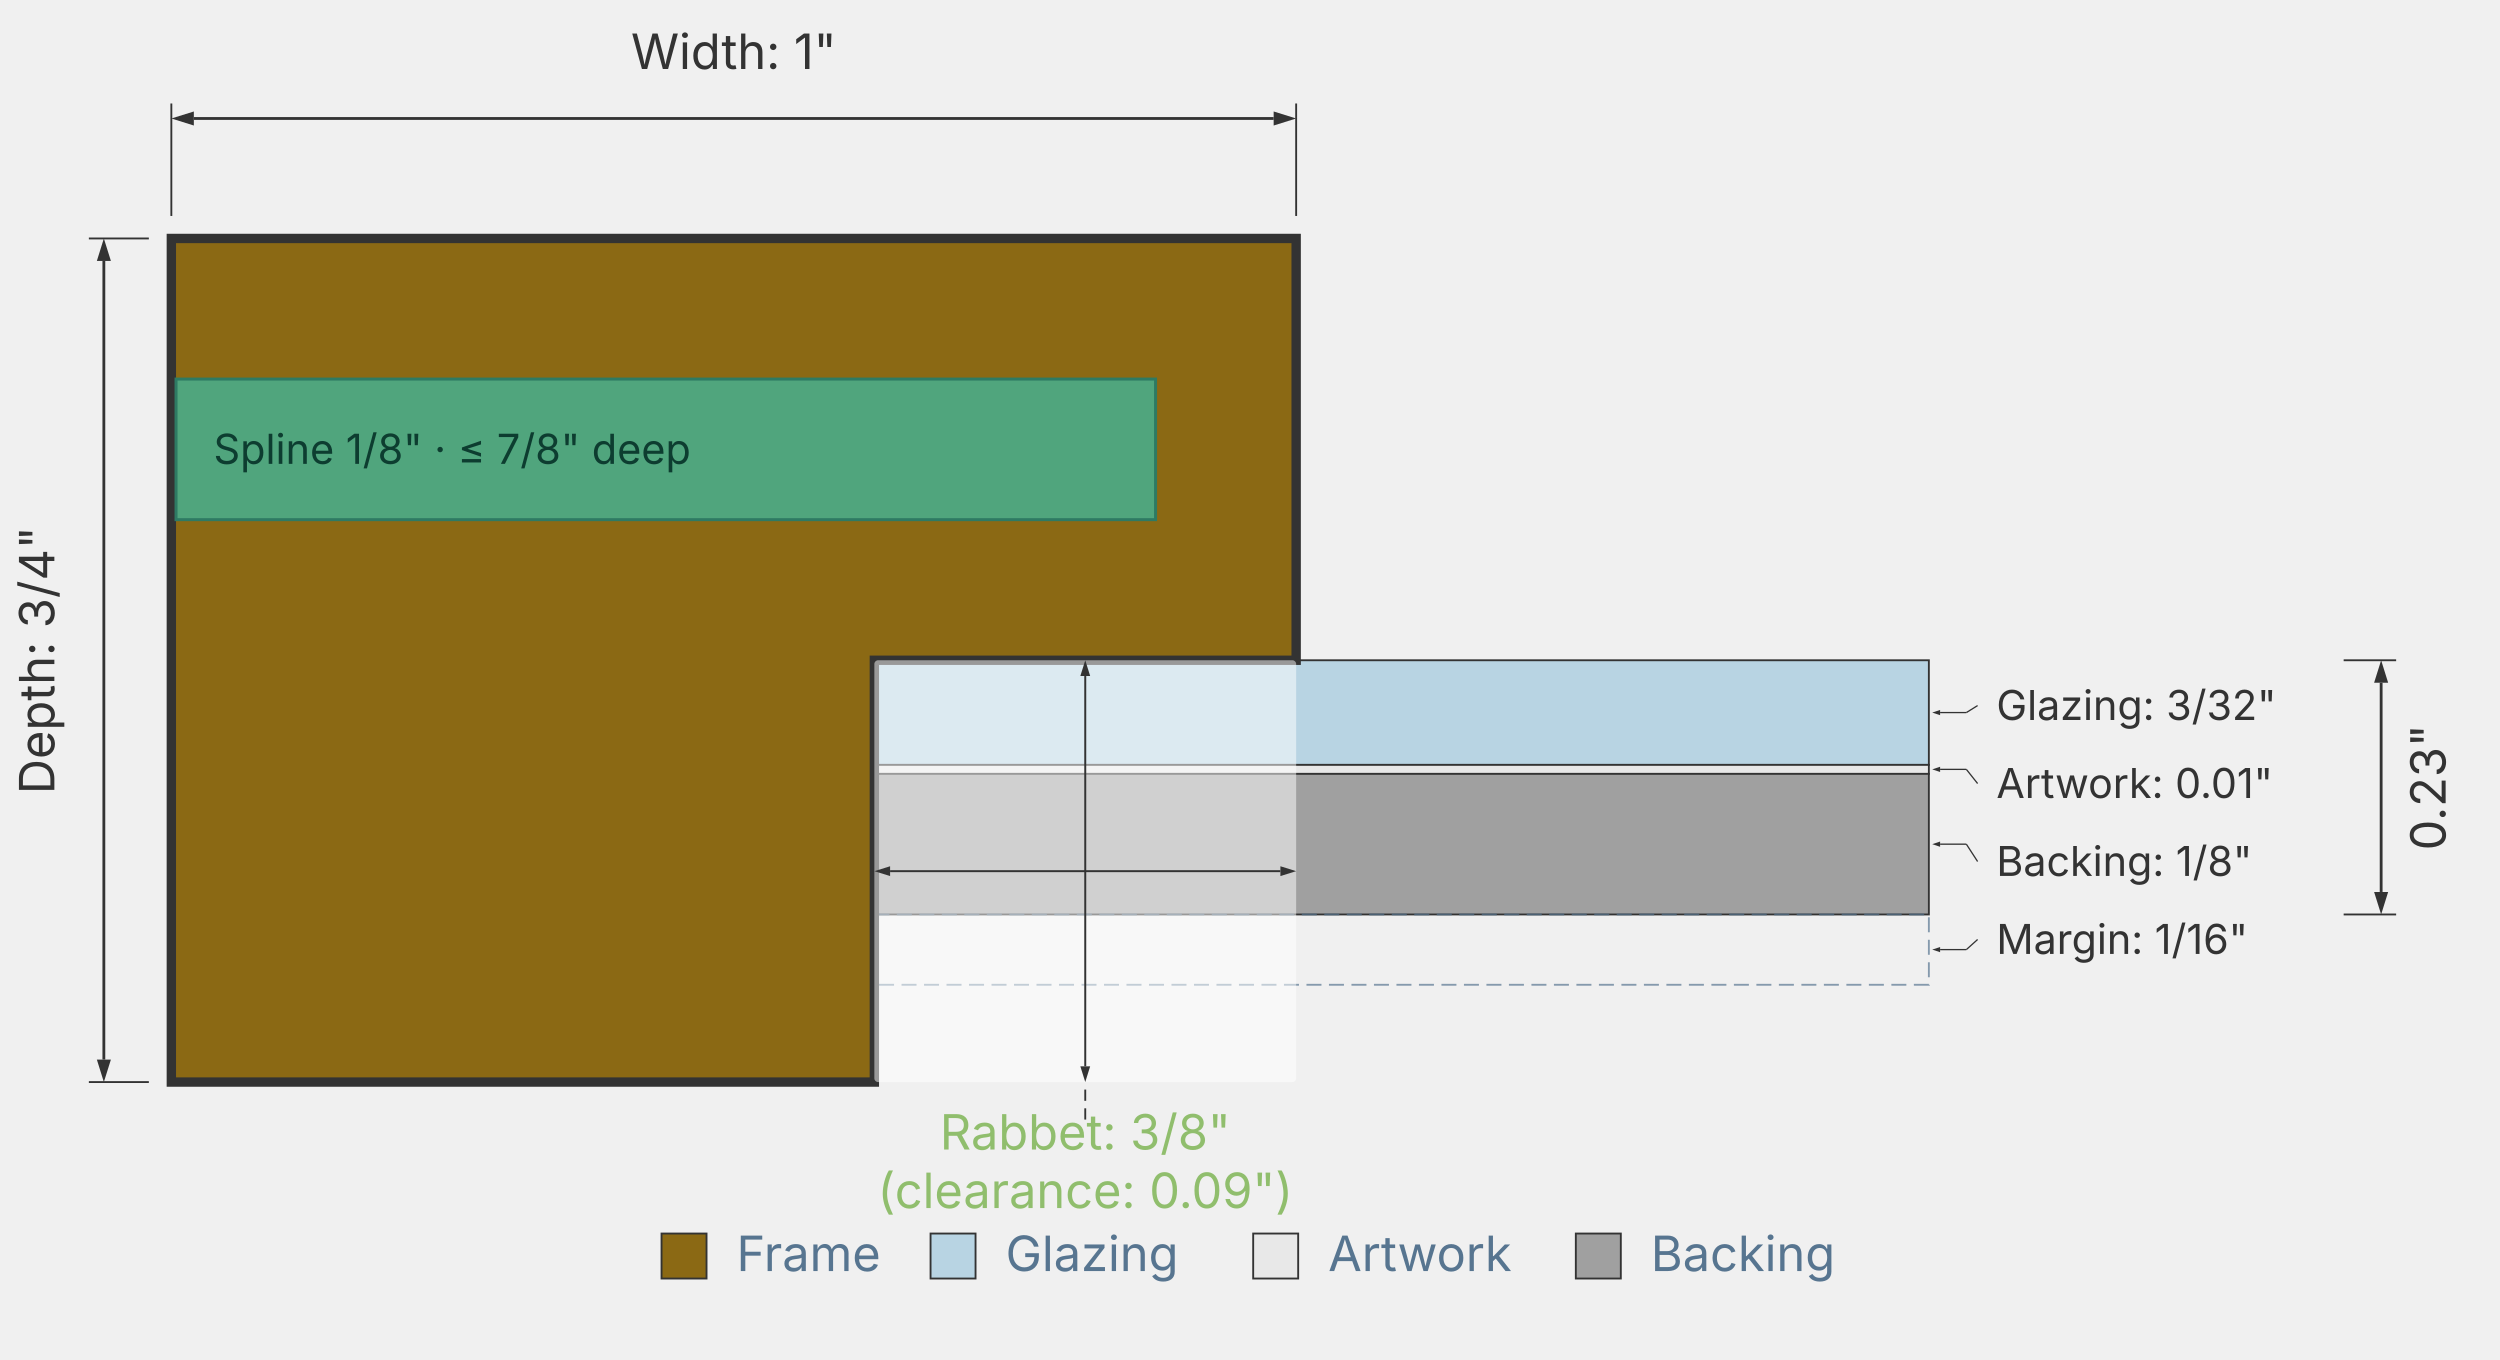
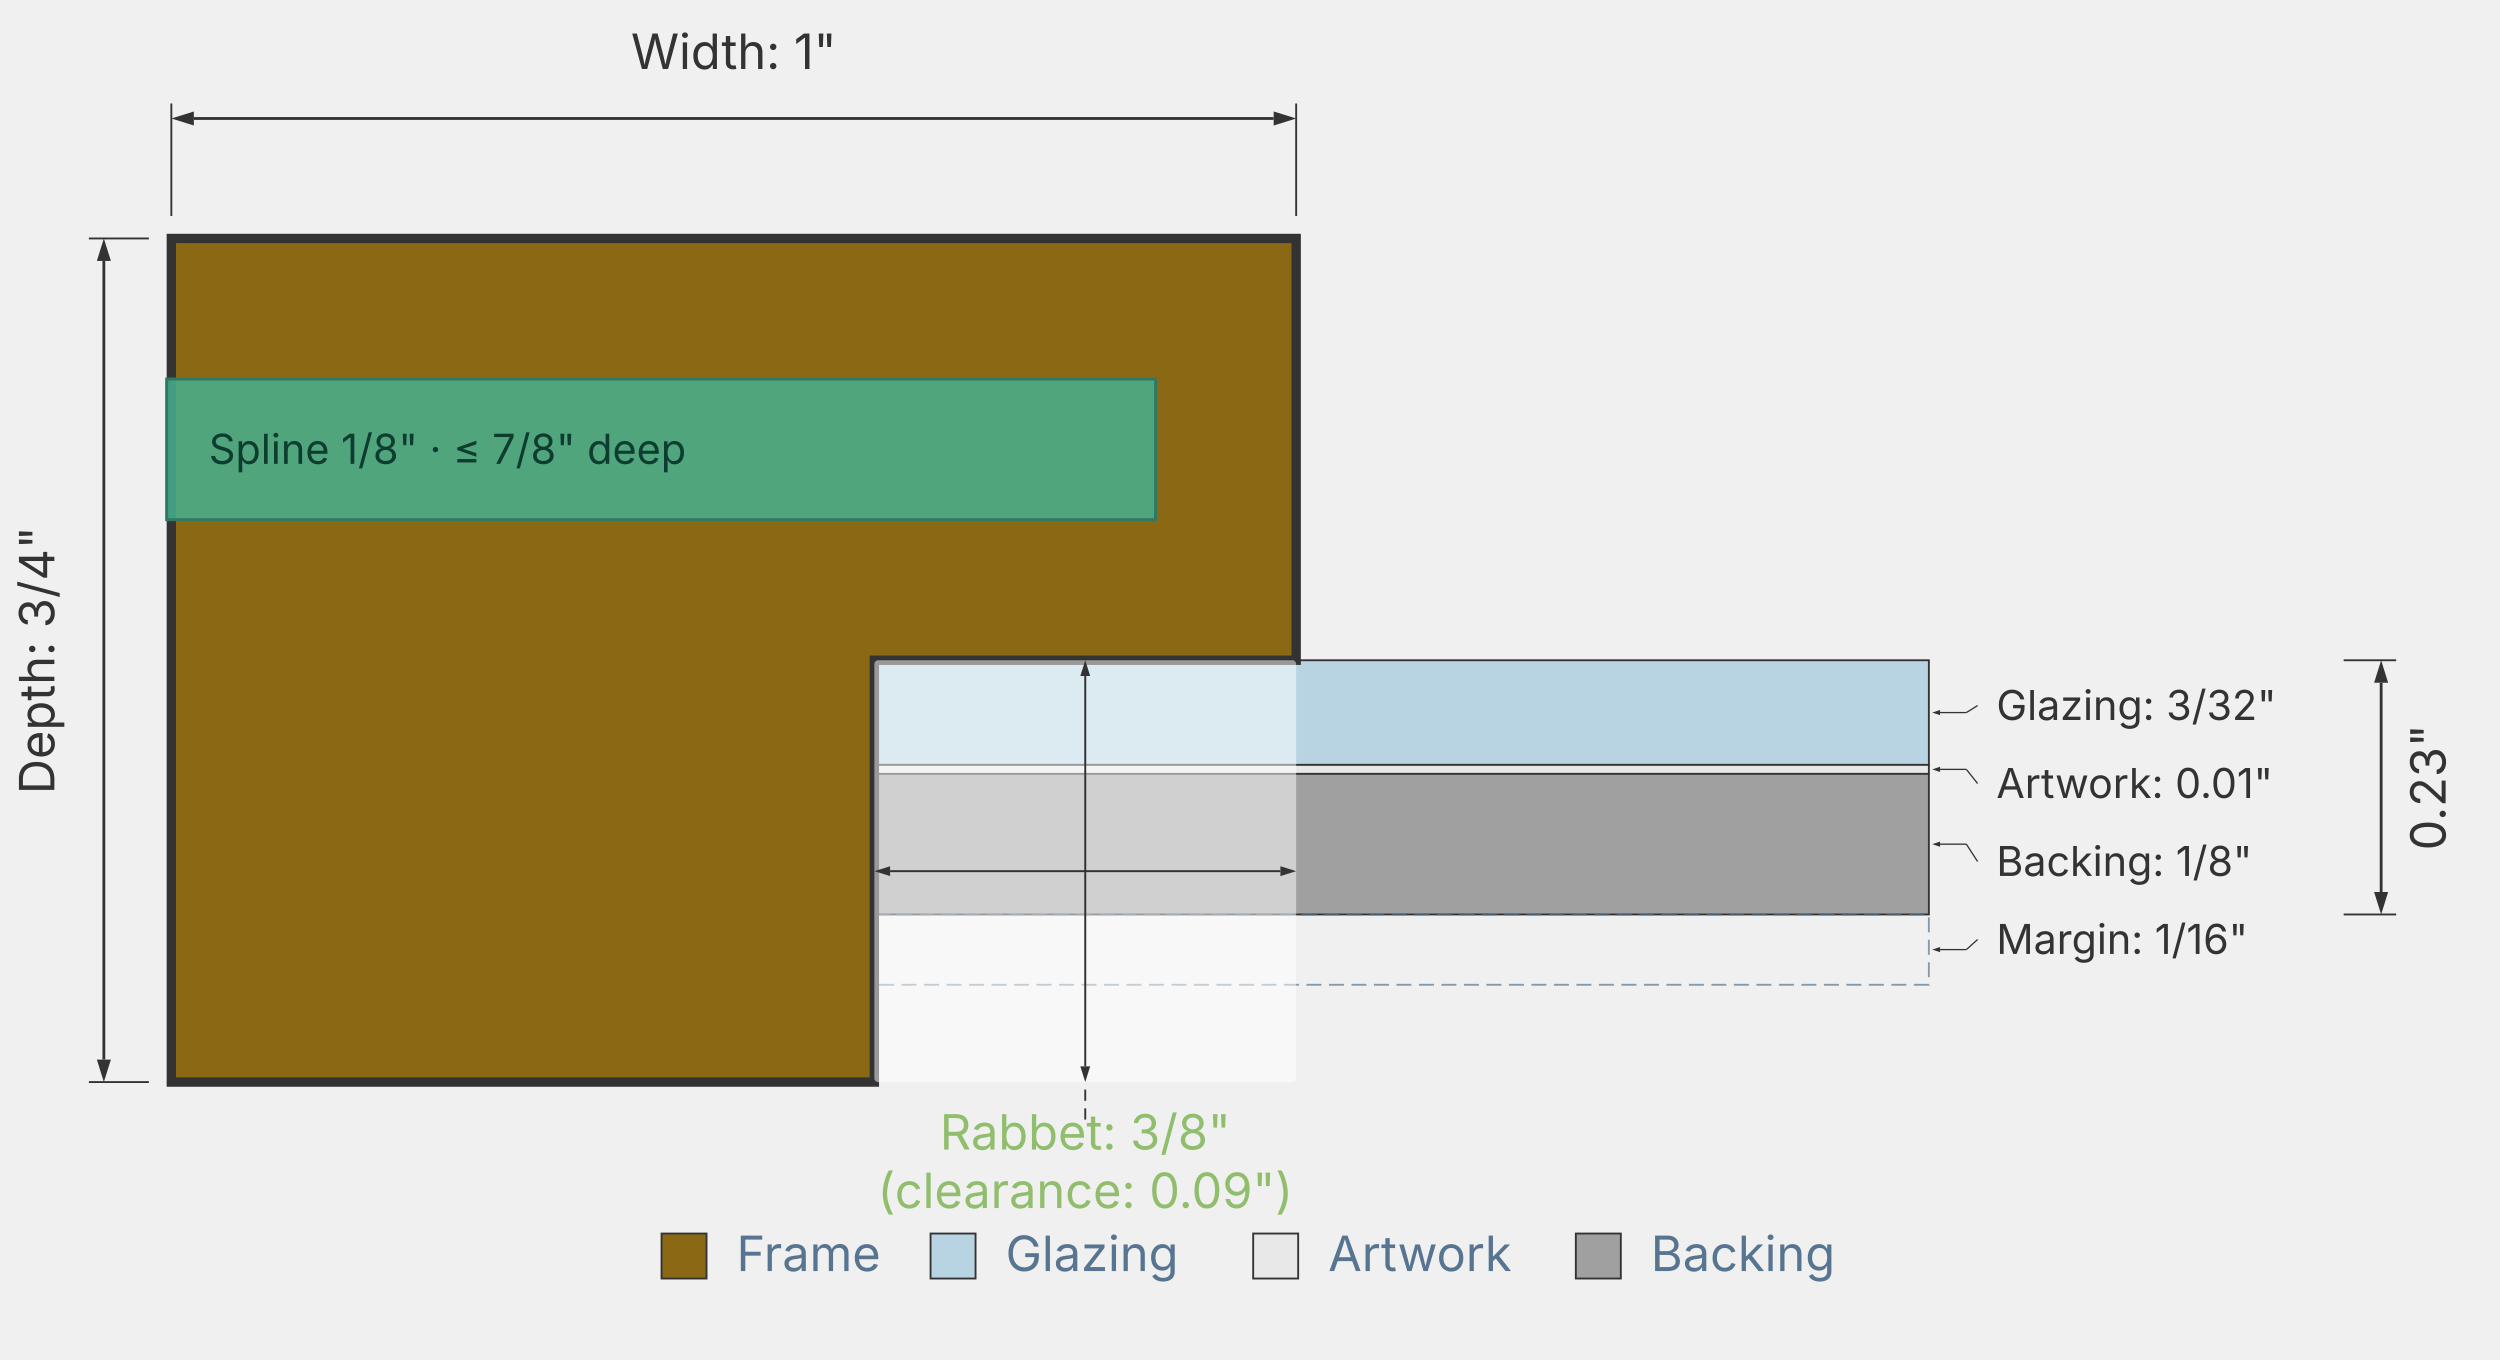
<svg xmlns="http://www.w3.org/2000/svg" viewBox="66.61 110.70 666.78 362.60">
  <defs>
    <pattern id="hatch" patternUnits="userSpaceOnUse" width="4" height="4">
      <path d="M-1,1 l2,-2 M0,4 l4,-4 M3,5 l2,-2" stroke="#CCCCCC" stroke-width="0.5" />
    </pattern>
  </defs>
  <g id="section-content" transform="translate(3.25, 0)">
    <g id="section-geometry">
      <rect x="296.56" y="286.80" width="281.25" height="27.90" stroke="#333333" stroke-width="0.5" fill="#B8D4E3" />
      <rect x="296.56" y="314.70" width="281.25" height="2.40" stroke="#333333" stroke-width="0.5" fill="#E8E8E8" />
      <rect x="296.56" y="317.10" width="281.25" height="37.50" stroke="#333333" stroke-width="0.5" fill="#A0A0A0" />
      <rect x="296.56" y="354.60" width="281.25" height="18.75" stroke="#577590" stroke-width="0.5" stroke-dasharray="4,2" fill="none" opacity="0.7" />
      <polygon points="109.06,174.30 409.06,174.30 409.06,286.80 296.56,286.80 296.56,399.30 109.06,399.30" stroke="#333333" stroke-width="2.5" fill="#8B6914" />
      <g id="spline-slots">
-         <rect x="110.31" y="211.80" width="261.25" height="37.50" fill="#46af8f" fill-opacity="0.85" stroke="#2e7a63" stroke-width="0.8" />
-         <text transform="translate(120.31, 234.42)" fill="#0d3d30" font-family="Inter, system-ui, -apple-system, sans-serif" font-size="11.05px" text-anchor="start">Spline 1/8" · ≤ 7/8" deep</text>
+         <rect x="107.81" y="211.80" width="263.75" height="37.50" fill="#46af8f" fill-opacity="0.85" stroke="#2e7a63" stroke-width="0.8" />
+         <text transform="translate(119.06, 234.42)" fill="#0d3d30" font-family="Inter, system-ui, -apple-system, sans-serif" font-size="11.05px" text-anchor="start">Spline 1/8" · ≤ 7/8" deep</text>
      </g>
    </g>
    <g id="section-dimensions">
      <line x1="103.06" y1="174.30" x2="87.06" y2="174.30" stroke="#333333" stroke-width="0.5" />
      <line x1="103.06" y1="399.30" x2="87.06" y2="399.30" stroke="#333333" stroke-width="0.5" />
      <polygon points="91.06,174.30 89.19,180.30 92.94,180.30" fill="#333333" data-arrow="true" />
      <line x1="91.06" y1="180.30" x2="91.06" y2="393.30" stroke="#333333" stroke-width="0.75" />
      <polygon points="91.06,399.30 92.94,393.30 89.19,393.30" fill="#333333" data-arrow="true" />
      <text x="77.86" y="286.80" fill="#333333" font-family="Inter, system-ui, -apple-system, sans-serif" font-size="13px" text-anchor="middle" transform="rotate(-90 77.86 286.80)">Depth: 3/4"</text>
      <line x1="109.06" y1="168.30" x2="109.06" y2="138.30" stroke="#333333" stroke-width="0.5" />
      <line x1="409.06" y1="168.30" x2="409.06" y2="138.30" stroke="#333333" stroke-width="0.5" />
      <polygon points="109.06,142.30 115.06,144.18 115.06,140.43" fill="#333333" data-arrow="true" />
      <line x1="115.06" y1="142.30" x2="403.06" y2="142.30" stroke="#333333" stroke-width="0.75" />
      <polygon points="409.06,142.30 403.06,140.43 403.06,144.18" fill="#333333" data-arrow="true" />
      <text transform="translate(259.06, 129.10)" fill="#333333" font-family="Inter, system-ui, -apple-system, sans-serif" font-size="13px" text-anchor="middle">Width: 1"</text>
      <rect x="296.56" y="286.80" width="112.50" height="112.50" fill="#FFFFFF" fill-opacity="0.5" stroke="none" rx="1" />
      <polygon points="296.56,343.05 300.76,344.36 300.76,341.74" fill="#333333" data-arrow="true" />
      <line x1="300.76" y1="343.05" x2="404.86" y2="343.05" stroke="#333333" stroke-width="0.525" />
      <polygon points="409.06,343.05 404.86,341.74 404.86,344.36" fill="#333333" data-arrow="true" />
      <polygon points="352.81,286.80 351.50,291.00 354.12,291.00" fill="#333333" data-arrow="true" />
      <line x1="352.81" y1="291.00" x2="352.81" y2="395.10" stroke="#333333" stroke-width="0.525" />
      <polygon points="352.81,399.30 354.12,395.10 351.50,395.10" fill="#333333" data-arrow="true" />
      <polygon points="578.71,300.75 580.81,301.45 580.81,300.05" fill="#333333" data-arrow="true" />
      <line x1="580.81" y1="300.75" x2="587.81" y2="300.75" stroke="#333333" stroke-width="0.35" />
      <line x1="587.81" y1="300.75" x2="590.81" y2="298.88" stroke="#333333" stroke-width="0.35" />
      <text transform="translate(595.81, 302.73)" fill="#333333" font-family="Inter, system-ui, -apple-system, sans-serif" font-size="11.0px">Glazing: 3/32"</text>
      <polygon points="578.71,315.90 580.81,316.60 580.81,315.20" fill="#333333" data-arrow="true" />
      <line x1="580.81" y1="315.90" x2="587.81" y2="315.90" stroke="#333333" stroke-width="0.35" />
      <line x1="587.81" y1="315.90" x2="590.81" y2="319.68" stroke="#333333" stroke-width="0.35" />
      <text transform="translate(595.81, 323.53)" fill="#333333" font-family="Inter, system-ui, -apple-system, sans-serif" font-size="11.0px">Artwork: 0.01"</text>
      <polygon points="578.71,335.85 580.81,336.55 580.81,335.15" fill="#333333" data-arrow="true" />
      <line x1="580.81" y1="335.85" x2="587.81" y2="335.85" stroke="#333333" stroke-width="0.35" />
      <line x1="587.81" y1="335.85" x2="590.81" y2="340.48" stroke="#333333" stroke-width="0.35" />
      <text transform="translate(595.81, 344.33)" fill="#333333" font-family="Inter, system-ui, -apple-system, sans-serif" font-size="11.0px">Backing: 1/8"</text>
      <polygon points="578.71,363.97 580.81,364.67 580.81,363.27" fill="#333333" data-arrow="true" />
      <line x1="580.81" y1="363.97" x2="587.81" y2="363.97" stroke="#333333" stroke-width="0.35" />
      <line x1="587.81" y1="363.97" x2="590.81" y2="361.27" stroke="#333333" stroke-width="0.35" />
      <text transform="translate(595.81, 365.12)" fill="#333333" font-family="Inter, system-ui, -apple-system, sans-serif" font-size="11.0px">Margin: 1/16"</text>
      <line x1="688.44" y1="286.80" x2="702.44" y2="286.80" stroke="#333333" stroke-width="0.5" />
      <line x1="688.44" y1="354.60" x2="702.44" y2="354.60" stroke="#333333" stroke-width="0.5" />
      <polygon points="698.44,286.80 696.56,292.80 700.31,292.80" fill="#333333" data-arrow="true" />
      <line x1="698.44" y1="292.80" x2="698.44" y2="348.60" stroke="#333333" stroke-width="0.75" />
      <polygon points="698.44,354.60 700.31,348.60 696.56,348.60" fill="#333333" data-arrow="true" />
      <text x="715.64" y="320.70" fill="#333333" font-family="Inter, system-ui, -apple-system, sans-serif" font-size="13px" text-anchor="middle" transform="rotate(-90 715.64 320.70)">0.23"</text>
      <line x1="352.81" y1="401.30" x2="352.81" y2="411.30" stroke="#333333" stroke-width="0.5" stroke-dasharray="3,2" />
      <text transform="translate(352.81, 417.30)" fill="#90be6d" font-family="Inter, system-ui, -apple-system, sans-serif" font-size="13px" text-anchor="middle">Rabbet: 3/8"</text>
      <text transform="translate(352.81, 432.90)" fill="#90be6d" font-family="Inter, system-ui, -apple-system, sans-serif" font-size="13px" text-anchor="middle">(clearance: 0.09")</text>
    </g>
  </g>
  <g id="legend">
    <rect x="243.05" y="439.70" width="12" height="12" fill="#8B6914" stroke="#333333" stroke-width="0.5" />
    <text transform="translate(263.05, 449.70)" fill="#577590" font-family="Inter, system-ui, -apple-system, sans-serif" font-size="13px">Frame</text>
    <rect x="314.80" y="439.70" width="12" height="12" fill="#B8D4E3" stroke="#333333" stroke-width="0.5" />
    <text transform="translate(334.80, 449.70)" fill="#577590" font-family="Inter, system-ui, -apple-system, sans-serif" font-size="13px">Glazing</text>
    <rect x="400.85" y="439.70" width="12" height="12" fill="#E8E8E8" stroke="#333333" stroke-width="0.5" />
    <text transform="translate(420.85, 449.70)" fill="#577590" font-family="Inter, system-ui, -apple-system, sans-serif" font-size="13px">Artwork</text>
    <rect x="486.90" y="439.70" width="12" height="12" fill="#A0A0A0" stroke="#333333" stroke-width="0.5" />
    <text transform="translate(506.90, 449.70)" fill="#577590" font-family="Inter, system-ui, -apple-system, sans-serif" font-size="13px">Backing</text>
  </g>
</svg>
